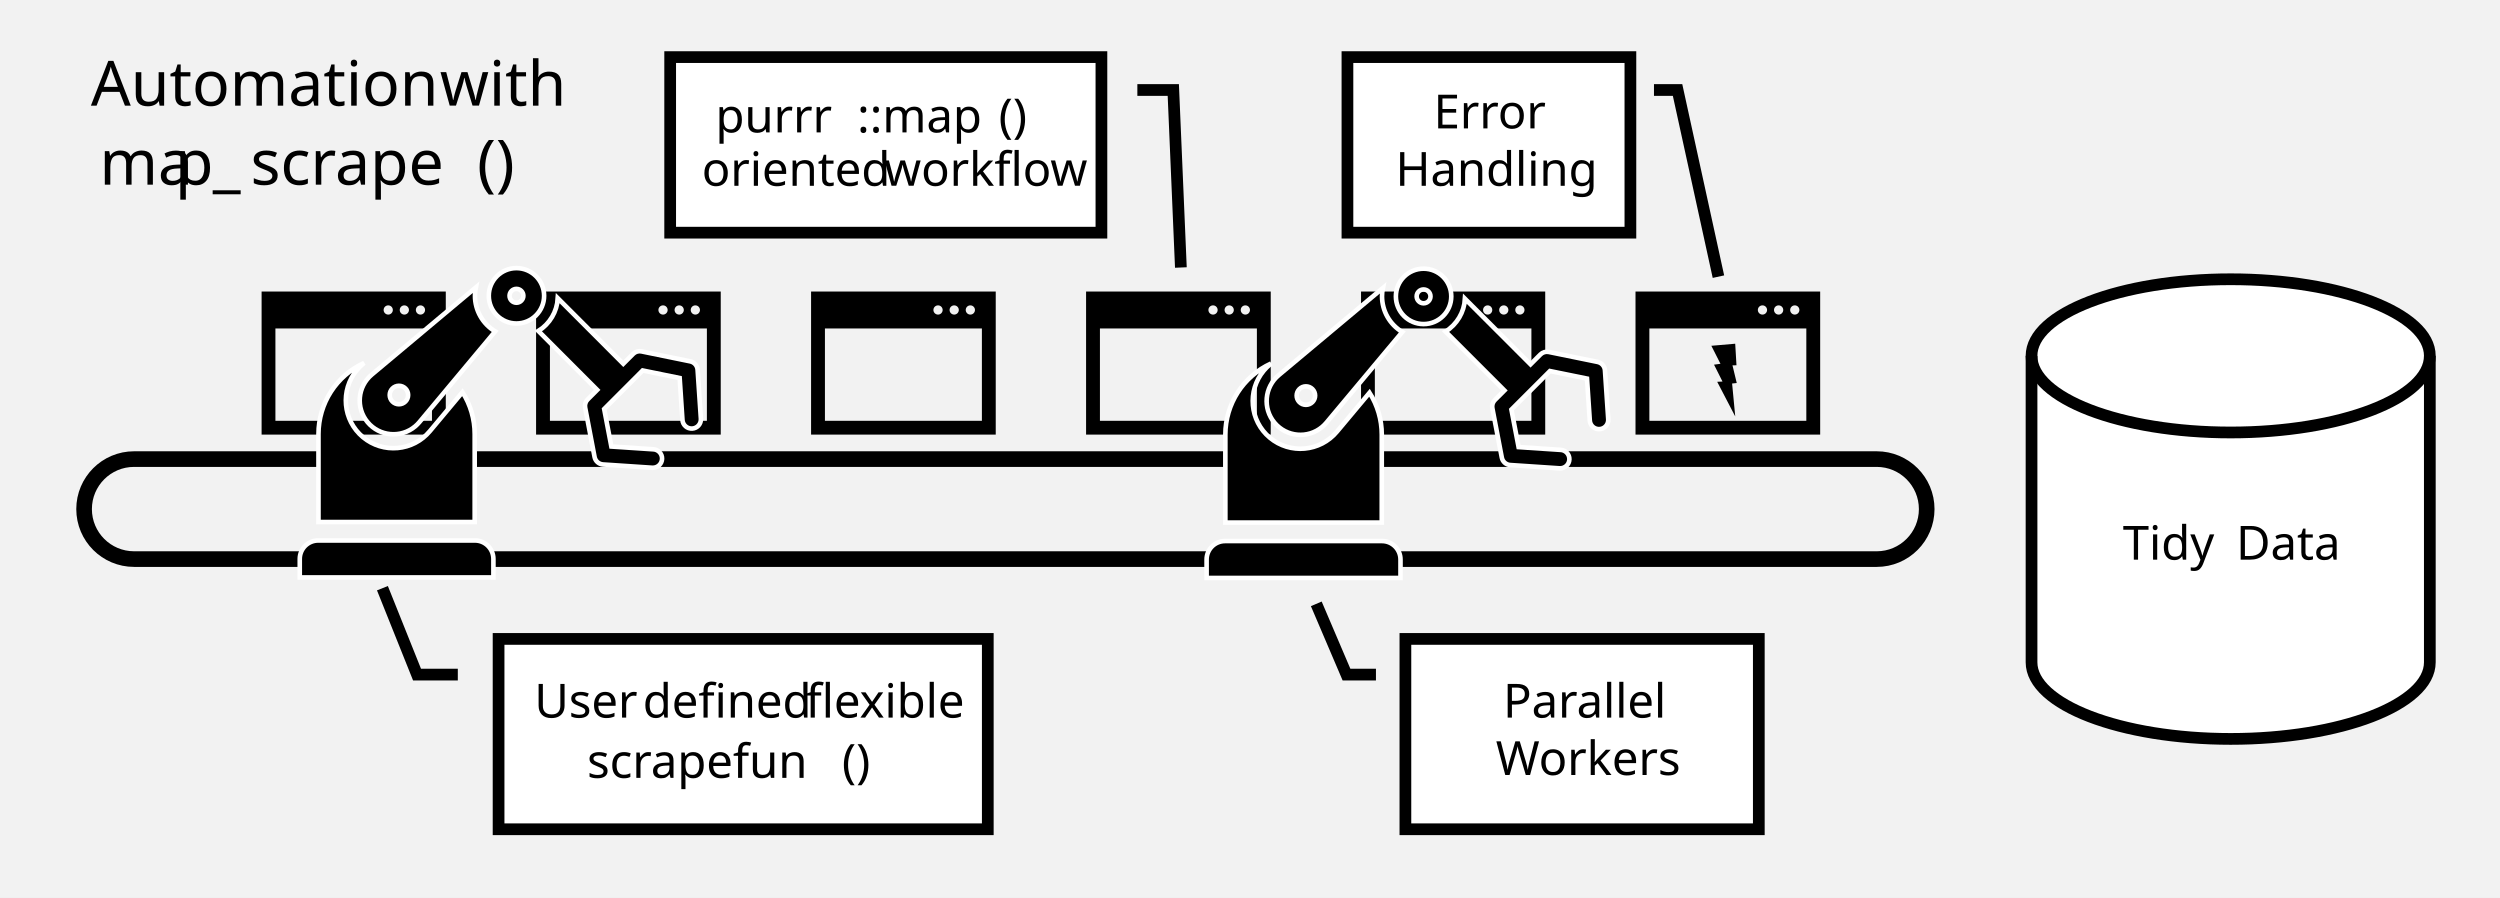
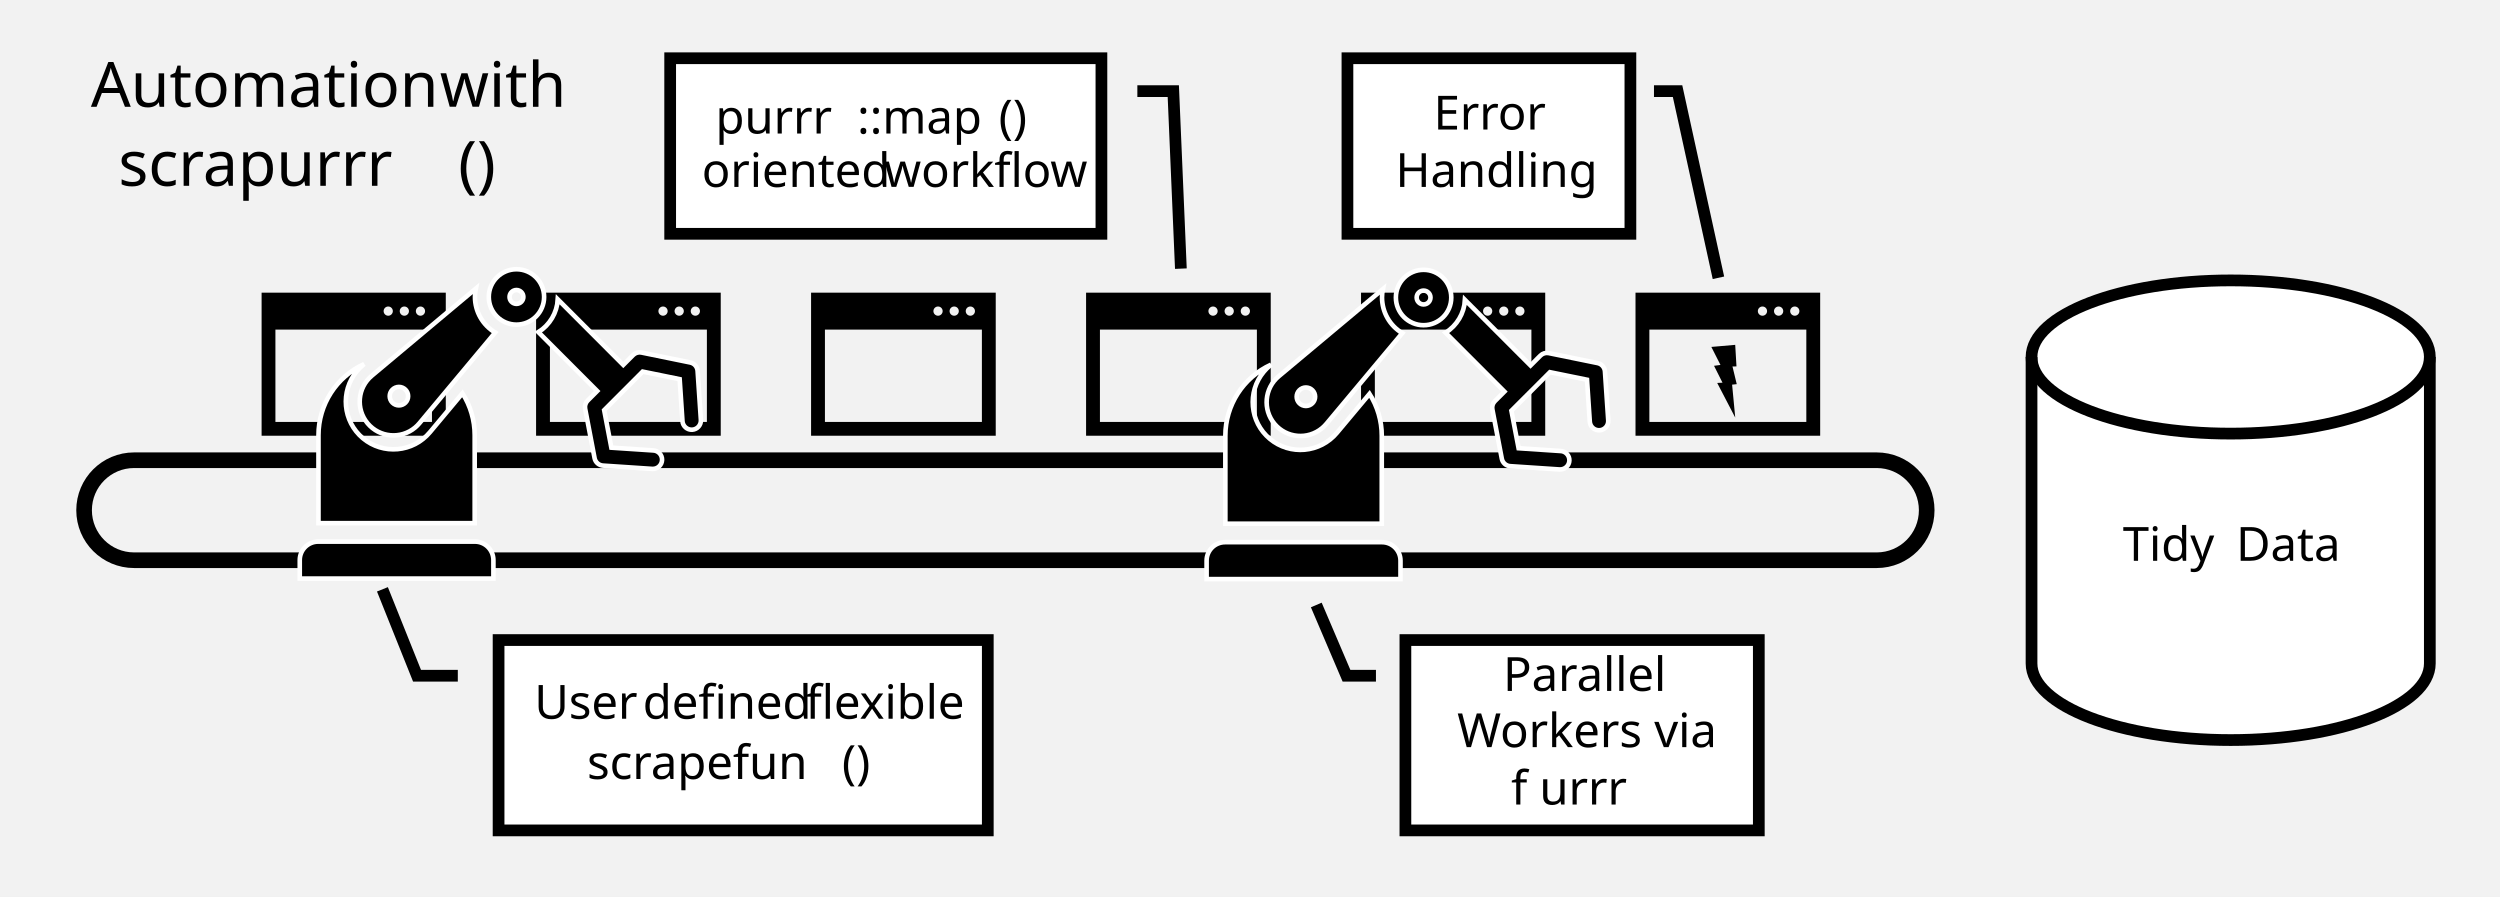
- <svg xmlns="http://www.w3.org/2000/svg" width="4400" height="1579" overflow="hidden">
+ <svg xmlns="http://www.w3.org/2000/svg" width="4400" height="1578" overflow="hidden">
  <defs>
    <clipPath id="clip0">
-       <rect x="3" y="2" width="4400" height="1579" />
+       <rect x="3" y="0" width="4400" height="1578" />
    </clipPath>
    <clipPath id="clip1">
      <rect x="914" y="445" width="390" height="391" />
    </clipPath>
    <clipPath id="clip2">
      <rect x="914" y="445" width="390" height="391" />
    </clipPath>
    <clipPath id="clip3">
      <rect x="914" y="445" width="390" height="391" />
    </clipPath>
    <clipPath id="clip4">
      <rect x="431" y="445" width="389" height="391" />
    </clipPath>
    <clipPath id="clip5">
      <rect x="431" y="445" width="389" height="391" />
    </clipPath>
    <clipPath id="clip6">
      <rect x="431" y="445" width="389" height="391" />
    </clipPath>
    <clipPath id="clip7">
      <rect x="1882" y="445" width="390" height="391" />
    </clipPath>
    <clipPath id="clip8">
      <rect x="1882" y="445" width="390" height="391" />
    </clipPath>
    <clipPath id="clip9">
      <rect x="1882" y="445" width="390" height="391" />
    </clipPath>
    <clipPath id="clip10">
      <rect x="1398" y="445" width="390" height="391" />
    </clipPath>
    <clipPath id="clip11">
      <rect x="1398" y="445" width="390" height="391" />
    </clipPath>
    <clipPath id="clip12">
      <rect x="1398" y="445" width="390" height="391" />
    </clipPath>
    <clipPath id="clip13">
      <rect x="2366" y="445" width="390" height="391" />
    </clipPath>
    <clipPath id="clip14">
      <rect x="2366" y="445" width="390" height="391" />
    </clipPath>
    <clipPath id="clip15">
      <rect x="2366" y="445" width="390" height="391" />
    </clipPath>
    <clipPath id="clip16">
      <rect x="2849" y="445" width="391" height="391" />
    </clipPath>
    <clipPath id="clip17">
      <rect x="2849" y="445" width="391" height="391" />
    </clipPath>
    <clipPath id="clip18">
      <rect x="2849" y="445" width="391" height="391" />
    </clipPath>
    <clipPath id="clip19">
      <rect x="489" y="352" width="781" height="780" />
    </clipPath>
    <clipPath id="clip20">
      <rect x="489" y="352" width="781" height="780" />
    </clipPath>
    <clipPath id="clip21">
      <rect x="489" y="352" width="781" height="780" />
    </clipPath>
    <clipPath id="clip22">
      <rect x="2085" y="353" width="781" height="780" />
    </clipPath>
    <clipPath id="clip23">
      <rect x="2085" y="353" width="781" height="780" />
    </clipPath>
    <clipPath id="clip24">
      <rect x="2085" y="353" width="781" height="780" />
    </clipPath>
  </defs>
-   <g clip-path="url(#clip0)" transform="translate(-3 -2)">
-     <rect x="3" y="2" width="4400" height="1579" fill="#F2F2F2" />
+   <g clip-path="url(#clip0)" transform="translate(-3 0)">
+     <rect x="3" y="0" width="4400" height="1578" fill="#F2F2F2" />
    <g clip-path="url(#clip1)">
      <g clip-path="url(#clip2)">
        <g clip-path="url(#clip3)">
          <path d="M32.5 69.062 32.5 320.937 357.5 320.937 357.5 69.062ZM312.812 93.438C317.3 93.438 320.937 97.075 320.937 101.562 320.937 106.05 317.3 109.687 312.812 109.687 308.325 109.687 304.687 106.05 304.687 101.562 304.687 97.075 308.325 93.438 312.812 93.438ZM284.375 93.438C288.862 93.438 292.5 97.075 292.5 101.562 292.5 106.05 288.862 109.687 284.375 109.687 279.887 109.687 276.25 106.05 276.25 101.562 276.25 97.075 279.887 93.438 284.375 93.438ZM255.937 93.438C260.425 93.438 264.062 97.075 264.062 101.562 264.062 106.05 260.425 109.687 255.937 109.687 251.45 109.687 247.812 106.05 247.812 101.562 247.812 97.075 251.45 93.438 255.937 93.438ZM333.125 296.562 56.875 296.562 56.875 134.062 333.125 134.062Z" transform="matrix(1 0 0 1 914 446)" />
        </g>
      </g>
    </g>
    <g clip-path="url(#clip4)">
      <g clip-path="url(#clip5)">
        <g clip-path="url(#clip6)">
          <path d="M32.417 68.885 32.417 320.114 356.583 320.114 356.583 68.885ZM312.01 93.198C316.486 93.198 320.114 96.826 320.114 101.302 320.114 105.778 316.486 109.406 312.01 109.406 307.534 109.406 303.906 105.778 303.906 101.302 303.906 96.826 307.534 93.198 312.01 93.198ZM283.646 93.198C288.122 93.198 291.75 96.826 291.75 101.302 291.75 105.778 288.122 109.406 283.646 109.406 279.17 109.406 275.542 105.778 275.542 101.302 275.542 96.826 279.17 93.198 283.646 93.198ZM255.281 93.198C259.757 93.198 263.385 96.826 263.385 101.302 263.385 105.778 259.757 109.406 255.281 109.406 250.805 109.406 247.177 105.778 247.177 101.302 247.177 96.826 250.805 93.198 255.281 93.198ZM332.271 295.802 56.729 295.802 56.729 133.719 332.271 133.719Z" transform="matrix(1 0 0 1.00257 431 446)" />
        </g>
      </g>
    </g>
    <g clip-path="url(#clip7)">
      <g clip-path="url(#clip8)">
        <g clip-path="url(#clip9)">
          <path d="M32.5 69.062 32.5 320.937 357.5 320.937 357.5 69.062ZM312.812 93.438C317.3 93.438 320.937 97.075 320.937 101.562 320.937 106.05 317.3 109.687 312.812 109.687 308.325 109.687 304.687 106.05 304.687 101.562 304.687 97.075 308.325 93.438 312.812 93.438ZM284.375 93.438C288.862 93.438 292.5 97.075 292.5 101.562 292.5 106.05 288.862 109.687 284.375 109.687 279.887 109.687 276.25 106.05 276.25 101.562 276.25 97.075 279.887 93.438 284.375 93.438ZM255.937 93.438C260.425 93.438 264.062 97.075 264.062 101.562 264.062 106.05 260.425 109.687 255.937 109.687 251.45 109.687 247.812 106.05 247.812 101.562 247.812 97.075 251.45 93.438 255.937 93.438ZM333.125 296.562 56.875 296.562 56.875 134.062 333.125 134.062Z" transform="matrix(1 0 0 1 1882 446)" />
        </g>
      </g>
    </g>
    <g clip-path="url(#clip10)">
      <g clip-path="url(#clip11)">
        <g clip-path="url(#clip12)">
          <path d="M32.5 69.062 32.5 320.937 357.5 320.937 357.5 69.062ZM312.812 93.438C317.3 93.438 320.937 97.075 320.937 101.562 320.937 106.05 317.3 109.687 312.812 109.687 308.325 109.687 304.687 106.05 304.687 101.562 304.687 97.075 308.325 93.438 312.812 93.438ZM284.375 93.438C288.862 93.438 292.5 97.075 292.5 101.562 292.5 106.05 288.862 109.687 284.375 109.687 279.887 109.687 276.25 106.05 276.25 101.562 276.25 97.075 279.887 93.438 284.375 93.438ZM255.937 93.438C260.425 93.438 264.062 97.075 264.062 101.562 264.062 106.05 260.425 109.687 255.937 109.687 251.45 109.687 247.812 106.05 247.812 101.562 247.812 97.075 251.45 93.438 255.937 93.438ZM333.125 296.562 56.875 296.562 56.875 134.062 333.125 134.062Z" transform="matrix(1 0 0 1 1398 446)" />
        </g>
      </g>
    </g>
    <g clip-path="url(#clip13)">
      <g clip-path="url(#clip14)">
        <g clip-path="url(#clip15)">
          <path d="M32.417 68.885 32.417 320.115 356.583 320.115 356.583 68.885ZM312.011 93.198C316.486 93.198 320.115 96.826 320.115 101.302 320.115 105.778 316.486 109.406 312.011 109.406 307.535 109.406 303.906 105.778 303.906 101.302 303.906 96.826 307.535 93.198 312.011 93.198ZM283.646 93.198C288.122 93.198 291.75 96.826 291.75 101.302 291.75 105.778 288.122 109.406 283.646 109.406 279.17 109.406 275.542 105.778 275.542 101.302 275.542 96.826 279.17 93.198 283.646 93.198ZM255.281 93.198C259.757 93.198 263.386 96.826 263.386 101.302 263.386 105.778 259.757 109.406 255.281 109.406 250.805 109.406 247.177 105.778 247.177 101.302 247.177 96.826 250.805 93.198 255.281 93.198ZM332.271 295.802 56.729 295.802 56.729 133.719 332.271 133.719Z" transform="matrix(1 0 0 1.00257 2366 446)" />
        </g>
      </g>
    </g>
    <g clip-path="url(#clip16)">
      <g clip-path="url(#clip17)">
        <g clip-path="url(#clip18)">
          <path d="M2881.5 515.062 2881.5 766.938 3206.5 766.938 3206.5 515.062ZM3161.81 539.437C3166.3 539.437 3169.94 543.075 3169.94 547.562 3169.94 552.05 3166.3 555.687 3161.81 555.687 3157.33 555.687 3153.69 552.05 3153.69 547.562 3153.69 543.075 3157.33 539.437 3161.81 539.437ZM3133.38 539.437C3137.86 539.437 3141.5 543.075 3141.5 547.562 3141.5 552.05 3137.86 555.687 3133.38 555.687 3128.89 555.687 3125.25 552.05 3125.25 547.562 3125.25 543.075 3128.89 539.437 3133.38 539.437ZM3104.94 539.437C3109.43 539.437 3113.06 543.075 3113.06 547.562 3113.06 552.05 3109.43 555.687 3104.94 555.687 3100.45 555.687 3096.81 552.05 3096.81 547.562 3096.81 543.075 3100.45 539.437 3104.94 539.437ZM3182.13 742.562 2905.88 742.562 2905.88 580.062 3182.13 580.062Z" />
        </g>
      </g>
    </g>
    <path d="M151 898.002C151 849.4 190.4 810 239.001 810L3306 810C3354.6 810 3394 849.4 3394 898.002L3394 898.002C3394 946.604 3354.6 986.003 3306 986.003L239.001 986C190.4 986 151 946.6 151 897.998Z" stroke="#000000" stroke-width="27.5" stroke-miterlimit="8" fill="none" fill-rule="evenodd" />
    <g clip-path="url(#clip19)">
      <g clip-path="url(#clip20)">
        <g clip-path="url(#clip21)">
          <path d="M740.764 300.418C740.263 293.141 734.968 287.093 727.822 285.633L642.018 268.114C636.682 267.009 631.149 268.672 627.306 272.536L609.973 289.861 494.746 174.634C493.355 198.244 480.611 219.717 460.551 232.248L564.069 335.765 547.329 352.514C543.526 356.317 541.855 361.757 542.866 367.039L559.46 453.735C560.849 460.983 566.955 466.381 574.318 466.873L660.381 472.61C660.746 472.61 661.112 472.65 661.477 472.65 670.44 472.944 677.944 465.916 678.237 456.953 678.531 447.989 671.503 440.486 662.54 440.192L588.973 435.323 576.355 369.392 644.087 301.66 709.215 314.927 714.132 388.64C714.729 397.59 722.467 404.362 731.416 403.766 740.366 403.169 747.138 395.431 746.542 386.482Z" stroke="#FFFFFF" stroke-width="8.114" transform="matrix(1 0 0 1.00128 490 352)" />
          <path d="M348.448 413.365C348.455 387.281 340.996 361.739 326.953 339.758L269.696 408.164C240.069 443.678 187.261 448.45 151.747 418.822 116.233 389.195 111.461 336.387 141.088 300.873 144.312 297.008 147.879 293.442 151.743 290.218L153.853 288.449C104.932 310.774 73.538 359.591 73.518 413.365L73.518 568.021 348.448 568.021Z" stroke="#FFFFFF" stroke-width="8.114" transform="matrix(1 0 0 1.00128 490 352)" />
          <path d="M348.927 170.406C348.927 165.467 349.427 160.541 350.42 155.703L167.347 308.882C142.202 329.95 138.897 367.414 159.966 392.559 181.034 417.705 218.498 421.009 243.644 399.94 246.316 397.702 248.786 395.231 251.025 392.559L384.534 233.002C362.488 219.846 348.969 196.08 348.927 170.406ZM226.584 356.279C220.247 362.618 209.971 362.62 203.632 356.282 197.293 349.946 197.292 339.67 203.628 333.331 209.966 326.992 220.241 326.99 226.58 333.328 226.581 333.329 226.583 333.33 226.584 333.331 232.919 339.668 232.919 349.942 226.584 356.279Z" stroke="#FFFFFF" stroke-width="8.114" transform="matrix(1 0 0 1.00128 490 352)" />
          <path d="M348.927 600.479 73.031 600.479C55.105 600.479 40.573 615.012 40.573 632.938L40.573 665.396 381.386 665.396 381.386 632.938C381.386 615.012 366.853 600.479 348.927 600.479Z" stroke="#FFFFFF" stroke-width="8.114" transform="matrix(1 0 0 1.00128 490 352)" />
          <path d="M421.959 121.719C395.069 121.719 373.271 143.517 373.271 170.406 373.271 197.296 395.069 219.094 421.959 219.094 448.848 219.094 470.646 197.296 470.646 170.406 470.646 143.517 448.848 121.719 421.959 121.719ZM421.959 182.578C415.236 182.578 409.787 177.128 409.787 170.406 409.787 163.684 415.236 158.234 421.959 158.234 428.681 158.234 434.13 163.684 434.13 170.406 434.13 177.128 428.681 182.578 421.959 182.578Z" stroke="#FFFFFF" stroke-width="8.114" transform="matrix(1 0 0 1.00128 490 352)" />
        </g>
      </g>
    </g>
    <rect x="74" y="74" width="1006" height="300" fill="#F2F2F2" />
    <text font-family="CMU Serif,CMU Serif_MSFontService,sans-serif" font-weight="500" font-size="110" transform="matrix(1 0 0 1 162.96 188)">Automation <tspan font-size="110" x="614.167" y="0">with</tspan>
-       <tspan font-family="Lucida Console,Lucida Console_MSFontService,sans-serif" font-weight="400" font-stretch="semi-condensed" font-size="110" x="15.171" y="139">ma</tspan>
-       <tspan font-family="Lucida Console,Lucida Console_MSFontService,sans-serif" font-weight="400" font-stretch="semi-condensed" font-size="110" x="148.088" y="139">p</tspan>
-       <tspan font-family="Lucida Console,Lucida Console_MSFontService,sans-serif" font-weight="400" font-stretch="semi-condensed" font-size="110" x="214.546" y="139">_</tspan>
-       <tspan font-family="Lucida Console,Lucida Console_MSFontService,sans-serif" font-weight="400" font-stretch="semi-condensed" font-size="110" x="281.004" y="139">scrape</tspan>
-       <tspan font-family="Lucida Console,Lucida Console_MSFontService,sans-serif" font-weight="400" font-stretch="semi-condensed" font-size="110" x="679.754" y="139">() </tspan>
+       <tspan font-family="Lucida Console,Lucida Console_MSFontService,sans-serif" font-weight="400" font-stretch="semi-condensed" font-size="110" x="48.4" y="139">scrapurrr</tspan>
+       <tspan font-family="Lucida Console,Lucida Console_MSFontService,sans-serif" font-weight="400" font-stretch="semi-condensed" font-size="110" x="646.525" y="139">() </tspan>
    </text>
    <g clip-path="url(#clip22)">
      <g clip-path="url(#clip23)">
        <g clip-path="url(#clip24)">
          <path d="M2827.71 653.804C2827.21 646.517 2821.91 640.462 2814.76 639L2728.84 621.458C2723.5 620.352 2717.96 622.017 2714.11 625.886L2696.76 643.233 2581.38 527.858C2579.99 551.499 2567.23 572.999 2547.14 585.546L2650.79 689.196 2634.03 705.966C2630.22 709.774 2628.55 715.221 2629.56 720.51L2646.18 807.318C2647.57 814.575 2653.68 819.979 2661.05 820.472L2747.23 826.216C2747.59 826.216 2747.96 826.257 2748.33 826.257 2757.3 826.551 2764.81 819.514 2765.11 810.539 2765.4 801.564 2758.36 794.051 2749.39 793.757L2675.73 788.882 2663.09 722.866 2730.91 655.047 2796.12 668.331 2801.05 742.139C2801.65 751.1 2809.39 757.881 2818.35 757.284 2827.32 756.687 2834.1 748.939 2833.5 739.978Z" stroke="#FFFFFF" stroke-width="8.125" />
          <path d="M2434.9 766.896C2434.9 740.778 2427.43 715.204 2413.37 693.194L2356.04 761.688C2326.38 797.247 2273.5 802.026 2237.94 772.36 2202.38 742.695 2197.6 689.819 2227.27 654.26 2230.5 650.39 2234.07 646.819 2237.94 643.591L2240.05 641.819C2191.07 664.173 2159.63 713.053 2159.61 766.896L2159.61 921.75 2434.9 921.75Z" stroke="#FFFFFF" stroke-width="8.125" />
          <path d="M2435.37 523.625C2435.37 518.679 2435.88 513.747 2436.87 508.903L2253.56 662.278C2228.38 683.374 2225.08 720.885 2246.17 746.063 2267.27 771.241 2304.78 774.549 2329.96 753.454 2332.63 751.212 2335.1 748.739 2337.35 746.063L2471.03 586.301C2448.95 573.128 2435.42 549.332 2435.37 523.625ZM2312.87 709.736C2306.53 716.083 2296.24 716.085 2289.89 709.74 2283.55 703.395 2283.54 693.106 2289.89 686.759 2296.23 680.411 2306.52 680.41 2312.87 686.755 2312.87 686.756 2312.87 686.758 2312.87 686.759 2319.22 693.104 2319.22 703.391 2312.87 709.736Z" stroke="#FFFFFF" stroke-width="8.125" />
          <path d="M2435.37 954.25 2159.12 954.25C2141.18 954.25 2126.62 968.801 2126.62 986.75L2126.62 1019.25 2467.87 1019.25 2467.87 986.75C2467.87 968.801 2453.32 954.25 2435.37 954.25Z" stroke="#FFFFFF" stroke-width="8.125" />
          <path d="M2508.5 474.875C2481.58 474.875 2459.75 496.701 2459.75 523.625 2459.75 550.549 2481.58 572.375 2508.5 572.375 2535.42 572.375 2557.25 550.549 2557.25 523.625 2557.25 496.701 2535.42 474.875 2508.5 474.875ZM2508.5 535.812C2501.77 535.812 2496.31 530.356 2496.31 523.625 2496.31 516.894 2501.77 511.438 2508.5 511.438 2515.23 511.438 2520.69 516.894 2520.69 523.625 2520.69 530.356 2515.23 535.812 2508.5 535.812Z" stroke="#FFFFFF" stroke-width="8.125" />
        </g>
      </g>
    </g>
    <rect x="880.5" y="1126.5" width="861" height="335" stroke="#000000" stroke-width="20.625" stroke-miterlimit="8" fill="#FFFFFF" />
    <path d="M808.753 1189.31 736.997 1189.31 676.064 1037.2" stroke="#000000" stroke-width="20.625" stroke-miterlimit="8" fill="none" fill-rule="evenodd" />
    <text font-family="CMU Serif,CMU Serif_MSFontService,sans-serif" font-weight="500" font-size="83" transform="matrix(1 0 0 1 943.487 1265)">User <tspan font-size="83" x="190.781" y="0">defined</tspan>
      <tspan font-size="83" x="477.24" y="0">flexible </tspan>
      <tspan font-family="Lucida Console,Lucida Console_MSFontService,sans-serif" font-weight="400" font-stretch="semi-condensed" font-size="83" x="92.812" y="106">scrapefun</tspan>
      <tspan font-family="Lucida Console,Lucida Console_MSFontService,sans-serif" font-weight="400" font-stretch="semi-condensed" font-size="83" x="541.406" y="106">()</tspan>
    </text>
    <rect x="2476.5" y="1126.5" width="622" height="335" stroke="#000000" stroke-width="20.625" stroke-miterlimit="8" fill="#FFFFFF" />
    <path d="M2424.67 1189.31 2372.83 1189.31 2319.66 1064.76" stroke="#000000" stroke-width="20.625" stroke-miterlimit="8" fill="none" fill-rule="evenodd" />
-     <text font-family="CMU Serif,CMU Serif_MSFontService,sans-serif" font-weight="500" font-size="83" transform="matrix(1 0 0 1 2648.46 1265)">Parallel <tspan font-size="83" x="-12.879" y="101">Workers</tspan>
+     <text font-family="CMU Serif,CMU Serif_MSFontService,sans-serif" font-weight="500" font-size="83" transform="matrix(1 0 0 1 2648.47 1216)">Parallel <tspan font-size="83" x="-80.781" y="99">Workers via </tspan>
+       <tspan font-family="Lucida Console,Lucida Console_MSFontService,sans-serif" font-weight="400" font-stretch="semi-condensed" font-size="83" x="14.048" y="200">f</tspan>
+       <tspan font-family="Lucida Console,Lucida Console_MSFontService,sans-serif" font-weight="400" font-stretch="semi-condensed" font-size="83" x="63.892" y="200">urrr</tspan>
    </text>
    <path d="M3054.81 609.428 3056.78 642.638 3049.27 642.818 3056.83 674.112 3049.01 674.951 3053.62 723.46 3028.96 676.087 3038.23 675.642 3023.18 645.655 3034.51 644.103 3018.55 612.567Z" stroke="#000000" stroke-width="4.583" stroke-miterlimit="8" fill-rule="evenodd" />
    <rect x="0" y="0" width="498" height="309" stroke="#000000" stroke-width="20.625" stroke-miterlimit="8" fill="#FFFFFF" transform="matrix(-1 0 0 1 2872.5 102.5)" />
    <path d="M-41.498 57.938-83.002 57.938-154.943 386.399" stroke="#000000" stroke-width="20.625" stroke-miterlimit="8" fill="none" fill-rule="evenodd" transform="matrix(-1 0 0 1 2872.5 102.5)" />
    <text font-family="CMU Serif,CMU Serif_MSFontService,sans-serif" font-weight="500" font-size="83" transform="matrix(1 0 0 1 2526.18 228)">Error <tspan font-size="83" x="-67.031" y="101">Handling</tspan>
    </text>
    <path d="M3578.5 628.333C3578.5 553.867 3735.42 493.5 3929 493.5 4122.58 493.5 4279.5 553.867 4279.5 628.333L4279.5 1167.67C4279.5 1242.13 4122.58 1302.5 3929 1302.5 3735.42 1302.5 3578.5 1242.13 3578.5 1167.67Z" fill="#FFFFFF" fill-rule="evenodd" />
    <path d="M4279.5 628.333C4279.5 702.8 4122.58 763.167 3929 763.167 3735.42 763.167 3578.5 702.8 3578.5 628.333" stroke="#000000" stroke-width="20.625" stroke-miterlimit="8" fill="none" fill-rule="evenodd" />
    <path d="M3578.5 628.333C3578.5 553.867 3735.42 493.5 3929 493.5 4122.58 493.5 4279.5 553.867 4279.5 628.333L4279.5 1167.67C4279.5 1242.13 4122.58 1302.5 3929 1302.5 3735.42 1302.5 3578.5 1242.13 3578.5 1167.67Z" stroke="#000000" stroke-width="20.625" stroke-miterlimit="8" fill="none" fill-rule="evenodd" />
    <text font-family="CMU Serif,CMU Serif_MSFontService,sans-serif" font-weight="500" font-size="83" transform="matrix(1 0 0 1 3739.17 987)">Tidy<tspan font-size="83" x="199.375" y="0">Data</tspan>
    </text>
    <rect x="0" y="0" width="759" height="309" stroke="#000000" stroke-width="20.625" stroke-miterlimit="8" fill="#FFFFFF" transform="matrix(-1 0 0 1 1941.5 102.5)" />
    <path d="M-63.248 57.938-126.502 57.938-139.831 370.312" stroke="#000000" stroke-width="20.625" stroke-miterlimit="8" fill="none" fill-rule="evenodd" transform="matrix(-1 0 0 1 1941.5 102.5)" />
    <text font-family="Lucida Console,Lucida Console_MSFontService,sans-serif" font-weight="400" font-stretch="semi-condensed" font-size="83" transform="matrix(1 0 0 1 1262.24 235)">purrr<tspan font-size="83" x="249.219" y="0">::</tspan>map<tspan font-size="83" x="498.438" y="0">() </tspan>
      <tspan font-family="CMU Serif,CMU Serif_MSFontService,sans-serif" font-weight="500" font-stretch="normal" font-size="83" x="-24.062" y="94">oriented</tspan>
      <tspan font-family="CMU Serif,CMU Serif_MSFontService,sans-serif" font-weight="500" font-stretch="normal" font-size="83" x="296.771" y="94">workflow</tspan>
    </text>
  </g>
</svg>
